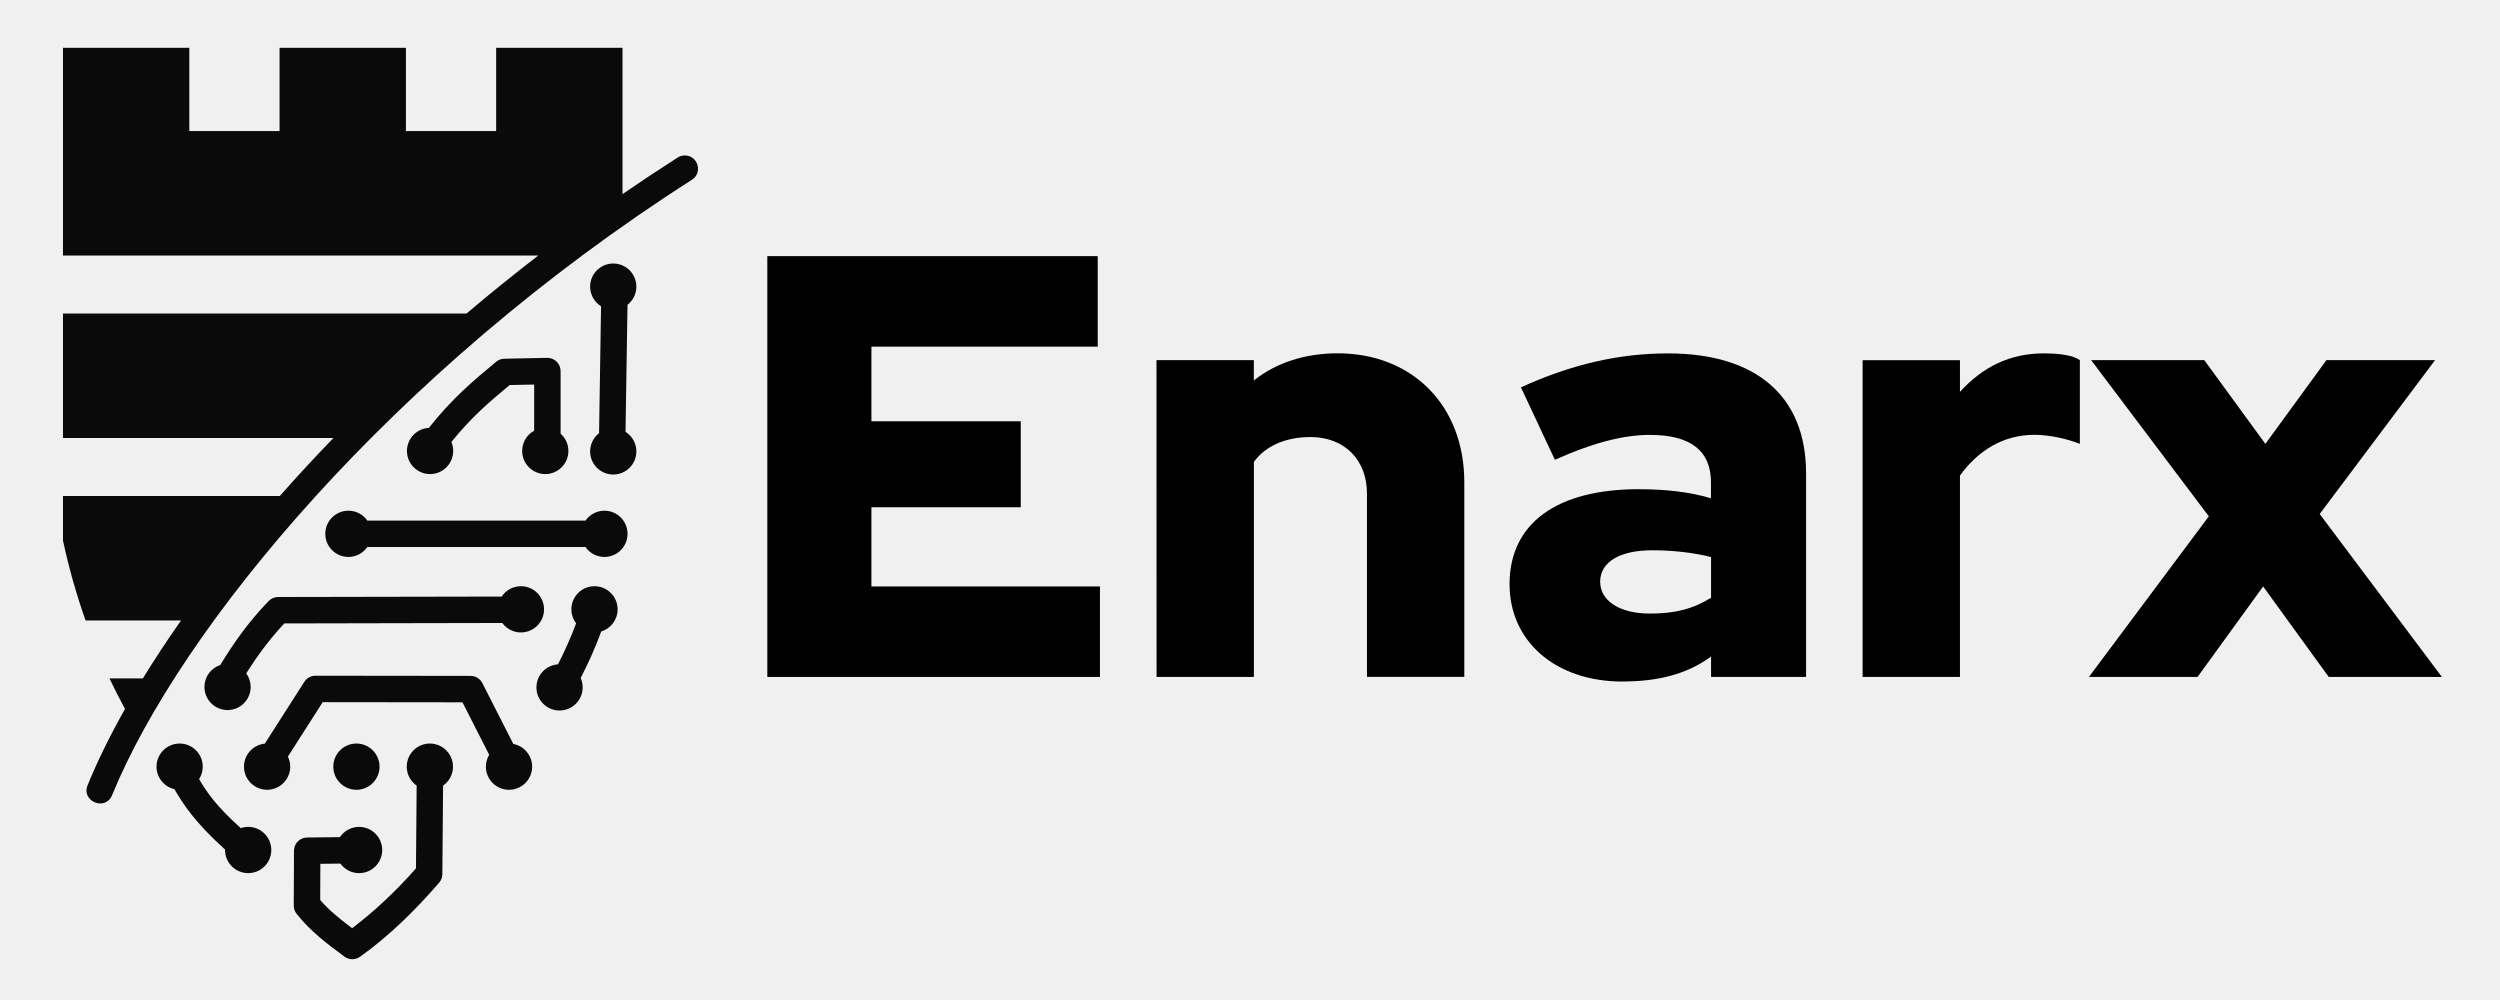
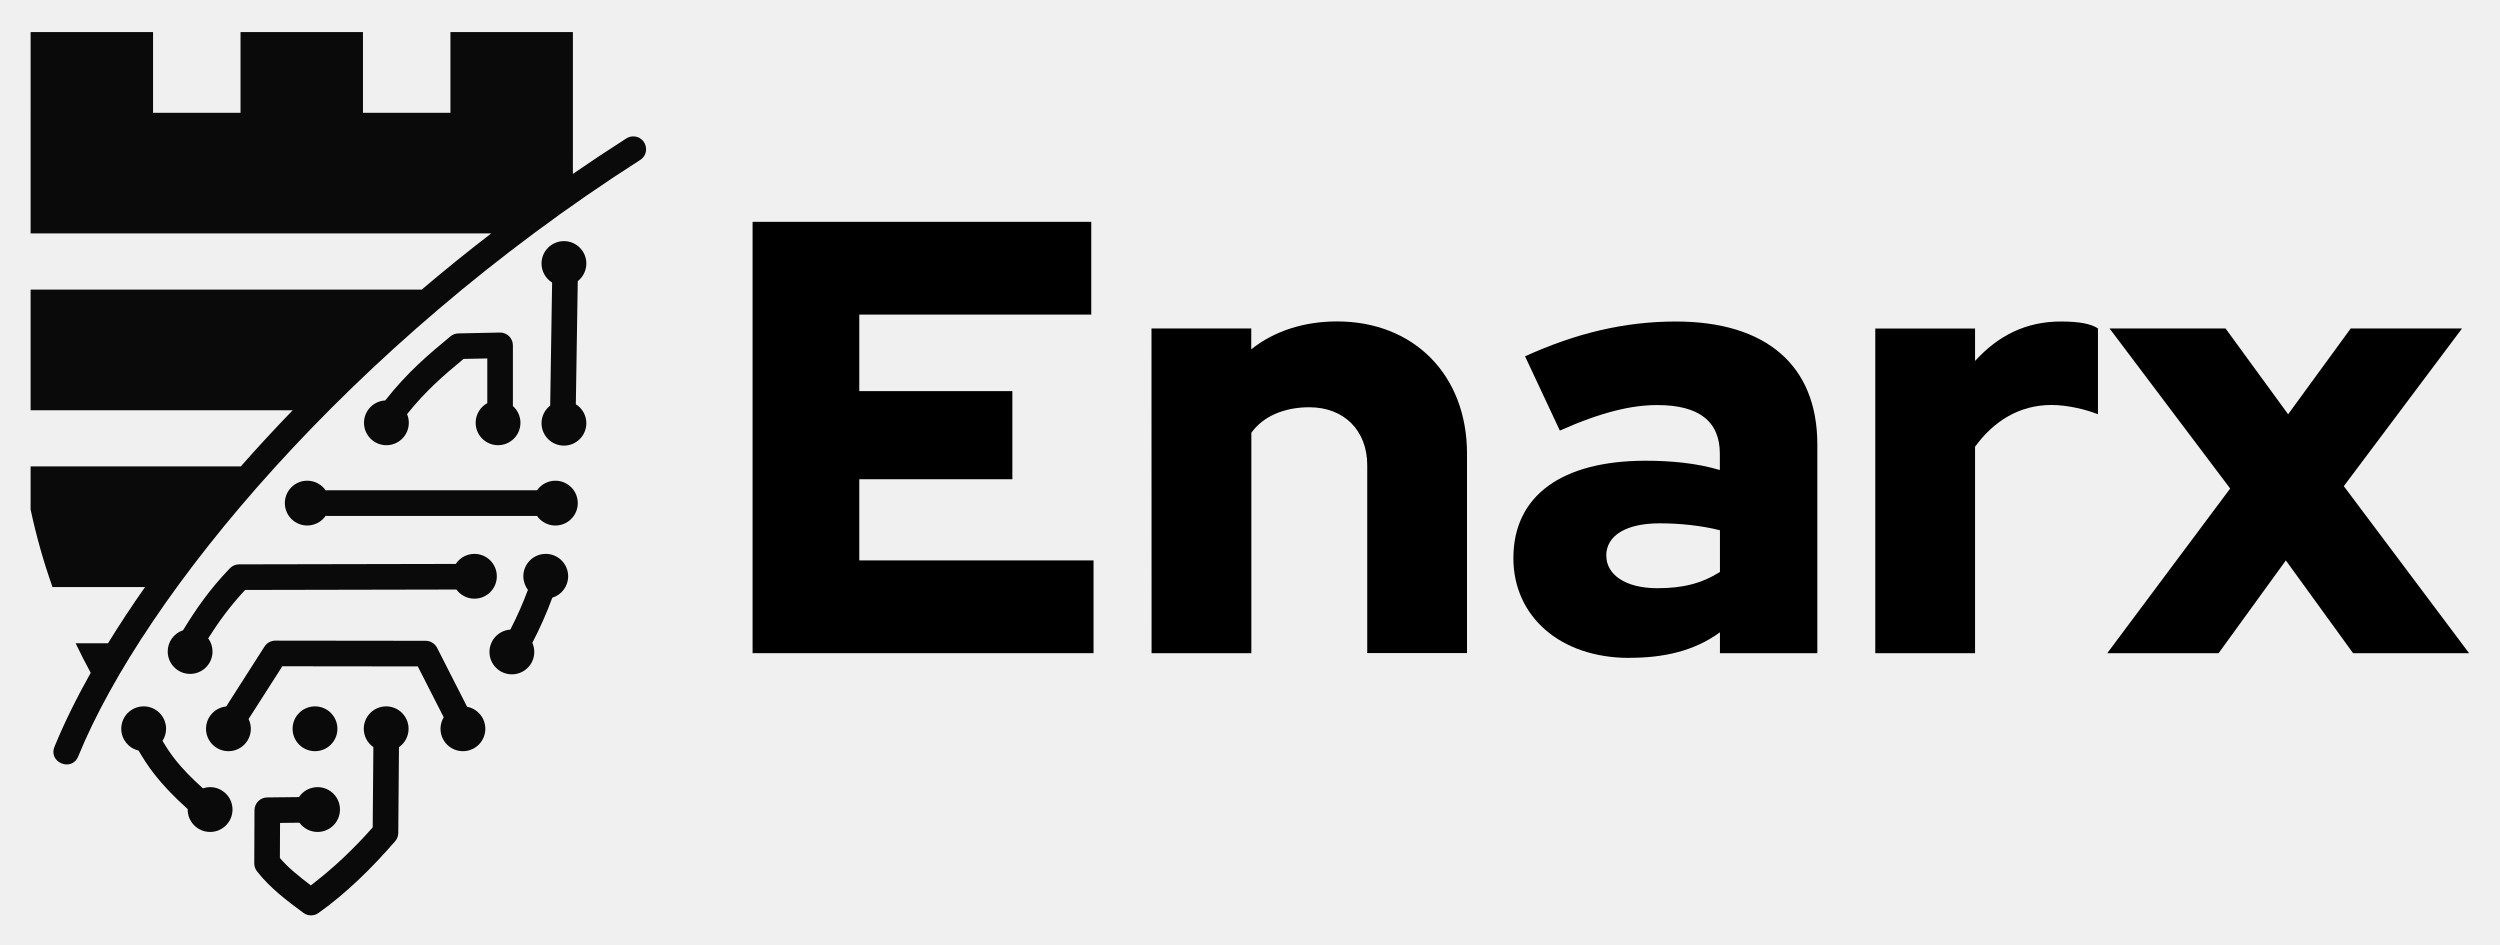
- <svg xmlns="http://www.w3.org/2000/svg" width="250mm" height="100mm" viewBox="0 0 250 100" version="1.1" id="svg1613">
+ <svg xmlns="http://www.w3.org/2000/svg" width="243.896mm" height="92.175mm" viewBox="0 0 243.896 92.175" version="1.1" id="svg1613">
  <defs id="defs1607">
    <clipPath id="c0">
      <path d="M 15.4,369 V 19.8 H 329.5 V 369 Z" id="path1569" />
    </clipPath>
    <style type="text/css" id="style1572">
.g0{
fill: #000001;
}
.g1{
fill: #FFFFFF;
}
.g2{
fill: #AFB4AF;
}
.g3{
fill: #CBD1C9;
}
.g4{
fill: none;
stroke: #AFB4AF;
stroke-width: 1.222;
stroke-linecap: butt;
stroke-linejoin: miter;
}
.g5{
fill: none;
stroke: #AFB4AF;
stroke-width: 1.527;
stroke-linecap: butt;
stroke-linejoin: miter;
}
</style>
  </defs>
-   <g id="layer1" transform="translate(0,-225)">
-     <path style="display:inline;opacity:1;fill:#0a0a0a;fill-opacity:1;stroke:none;stroke-width:9.117;stroke-linecap:round;stroke-linejoin:miter;stroke-miterlimit:4;stroke-dasharray:none;stroke-opacity:1;paint-order:stroke fill markers" d="m 6.298,229.781 v 8.327 h -6.814e-4 v 12.448 H 53.823 c -2.471,1.904 -4.864,3.839 -7.171,5.797 H 6.298 v 12.448 H 33.342 c -1.875,1.936 -3.66,3.872 -5.36,5.797 H 6.298 v 4.447 c 0.579,2.713 1.334,5.385 2.259,8.001 h 9.548 c -1.388,1.974 -2.662,3.91 -3.82,5.797 h -3.341 c 0.491,1.03 1.009,2.047 1.555,3.049 -1.497,2.664 -2.75,5.215 -3.727,7.605 -0.701,1.646 1.795,2.665 2.446,0.999 6.782,-16.593 27.936,-42.325 57.957,-61.507 1.136,-0.706 0.625,-2.459 -0.712,-2.444 -0.253,0.003 -0.499,0.078 -0.71,0.216 -1.869,1.194 -3.704,2.413 -5.504,3.652 v -2.186 h 6.84e-4 v -12.448 H 49.615 v 8.327 h -9.024 v -8.327 H 27.957 v 8.327 h -9.024 v -8.327 z m 55.027,21.57 c -1.277,1.7e-4 -2.312,1.035 -2.312,2.312 4.53e-4,0.799 0.414,1.541 1.092,1.963 l -0.199,12.692 c -0.562,0.437 -0.892,1.109 -0.893,1.822 -2.06e-4,1.277 1.035,2.312 2.312,2.313 1.277,-1.7e-4 2.312,-1.036 2.312,-2.313 -4.83e-4,-0.796 -0.41,-1.536 -1.085,-1.958 l 0.199,-12.702 c 0.559,-0.438 0.885,-1.107 0.886,-1.817 -1.73e-4,-1.277 -1.035,-2.312 -2.312,-2.312 z m -6.613,9.434 -4.284,0.087 c -0.297,0.007 -0.584,0.114 -0.812,0.305 -2.22,1.835 -4.452,3.707 -6.73,6.613 -1.227,0.064 -2.19,1.077 -2.191,2.306 1.7e-4,1.277 1.035,2.312 2.312,2.312 1.277,2e-4 2.312,-1.035 2.313,-2.312 4.7e-5,-0.307 -0.061,-0.611 -0.18,-0.894 1.932,-2.42 3.807,-4.026 5.825,-5.698 l 2.452,-0.049 v 4.613 c -0.741,0.406 -1.201,1.183 -1.201,2.028 1.76e-4,1.277 1.035,2.312 2.312,2.312 1.277,-1.7e-4 2.312,-1.035 2.312,-2.312 -0.001,-0.661 -0.285,-1.29 -0.78,-1.728 v -6.262 c 2.3e-5,-0.74 -0.607,-1.336 -1.347,-1.321 z m -19.871,15.285 c -1.277,1.7e-4 -2.312,1.035 -2.312,2.312 -2.05e-4,1.277 1.035,2.312 2.312,2.313 0.759,-8.6e-4 1.47,-0.374 1.901,-1 0.051,0.006 0.103,0.008 0.154,0.008 h 21.65 c 0.432,0.621 1.14,0.992 1.897,0.992 1.277,-1.6e-4 2.312,-1.036 2.312,-2.313 -1.66e-4,-1.277 -1.035,-2.312 -2.312,-2.312 -0.755,10e-4 -1.462,0.371 -1.893,0.99 h -21.653 c -0.051,-8.1e-4 -0.103,10e-4 -0.154,0.007 -0.432,-0.624 -1.142,-0.997 -1.902,-0.997 z m 17.25,7.551 c -0.776,3.2e-4 -1.499,0.39 -1.927,1.036 l -22.353,0.043 c -0.358,7.5e-4 -0.701,0.147 -0.95,0.406 -2.114,2.199 -3.493,4.206 -4.835,6.395 -0.945,0.314 -1.583,1.197 -1.583,2.192 -2.11e-4,1.277 1.035,2.312 2.312,2.313 1.277,-1.7e-4 2.312,-1.036 2.312,-2.313 -9.2e-4,-0.488 -0.157,-0.964 -0.444,-1.359 1.102,-1.74 2.235,-3.297 3.808,-4.991 l 21.799,-0.044 c 0.435,0.594 1.126,0.945 1.862,0.946 1.277,-1.7e-4 2.312,-1.036 2.312,-2.313 -1.74e-4,-1.277 -1.035,-2.312 -2.312,-2.312 z m 7.359,0 c -1.277,1.8e-4 -2.312,1.035 -2.312,2.312 10e-4,0.505 0.167,0.996 0.474,1.398 -0.52,1.401 -1.127,2.768 -1.815,4.103 -1.212,0.083 -2.153,1.089 -2.155,2.304 -2.06e-4,1.277 1.035,2.312 2.312,2.313 1.277,2.3e-4 2.313,-1.035 2.313,-2.313 -7.07e-4,-0.324 -0.069,-0.643 -0.201,-0.939 0.783,-1.506 1.473,-3.057 2.061,-4.654 0.972,-0.297 1.637,-1.195 1.637,-2.211 -1.75e-4,-1.277 -1.036,-2.312 -2.313,-2.312 z m -27.903,8.95 c -0.452,1.4e-4 -0.872,0.231 -1.114,0.612 l -3.953,6.182 c -1.182,0.118 -2.083,1.113 -2.082,2.301 1.75e-4,1.277 1.035,2.312 2.312,2.312 1.277,2.1e-4 2.312,-1.035 2.313,-2.312 -9.33e-4,-0.349 -0.081,-0.693 -0.234,-1.006 l 3.481,-5.444 13.978,0.016 2.672,5.248 c -0.215,0.358 -0.33,0.768 -0.33,1.187 1.74e-4,1.277 1.036,2.312 2.313,2.312 1.277,-1.7e-4 2.312,-1.035 2.312,-2.312 -4.1e-4,-1.111 -0.79,-2.064 -1.882,-2.271 l -3.097,-6.084 c -0.225,-0.443 -0.68,-0.723 -1.177,-0.723 z m -13.584,6.783 c -1.277,1.7e-4 -2.312,1.036 -2.312,2.313 0.001,1.073 0.741,2.004 1.786,2.248 0.875,1.47 1.963,3.241 5.07,6.04 -8.12e-4,0.015 -0.001,0.03 -0.002,0.046 1.69e-4,1.277 1.036,2.312 2.313,2.312 1.277,-1.8e-4 2.312,-1.035 2.312,-2.312 2.01e-4,-1.277 -1.035,-2.312 -2.312,-2.313 -0.253,6.8e-4 -0.504,0.043 -0.744,0.125 -2.523,-2.281 -3.392,-3.598 -4.164,-4.901 0.238,-0.372 0.365,-0.804 0.365,-1.246 2.06e-4,-1.277 -1.035,-2.313 -2.313,-2.313 z m 17.68,0 c -1.277,-2.1e-4 -2.313,1.035 -2.313,2.313 1.71e-4,1.277 1.036,2.312 2.313,2.312 1.277,-1.8e-4 2.312,-1.035 2.312,-2.312 2.05e-4,-1.277 -1.035,-2.312 -2.312,-2.313 z m 7.343,0 c -1.277,1.7e-4 -2.312,1.036 -2.312,2.313 0.001,0.755 0.371,1.462 0.991,1.893 l -0.068,8.278 c -2.006,2.278 -4.132,4.272 -6.385,5.987 -1.197,-0.911 -2.345,-1.82 -3.192,-2.828 l 0.016,-3.615 2.003,-0.023 c 0.434,0.599 1.129,0.954 1.869,0.955 1.277,-1.8e-4 2.312,-1.035 2.312,-2.312 2.06e-4,-1.277 -1.035,-2.312 -2.312,-2.313 -0.771,5.3e-4 -1.491,0.385 -1.92,1.026 l -3.284,0.037 c -0.721,0.01 -1.302,0.594 -1.305,1.316 l -0.023,5.486 c -0.001,0.297 0.098,0.587 0.281,0.821 1.365,1.744 3.115,3.05 4.792,4.289 0.46,0.339 1.085,0.344 1.551,0.013 2.906,-2.069 5.494,-4.619 7.912,-7.403 0.206,-0.238 0.321,-0.542 0.323,-0.857 l 0.073,-8.853 c 0.621,-0.432 0.991,-1.14 0.991,-1.897 2.04e-4,-1.277 -1.035,-2.313 -2.313,-2.313 z" id="rect1593-3-5" />
-     <g id="g3481" style="fill:#000000;stroke:none;stroke-width:0.662;stroke-linecap:round;stroke-miterlimit:4;stroke-dasharray:none;stroke-opacity:1;paint-order:stroke fill markers" transform="matrix(8.552892,0,0,8.552892,-773.2193,-2132.213)">
-       <path d="m 99.376,283.519 h 3.889 v -1.058 h -2.672 v -0.926 h 1.746 v -1.005 h -1.746 v -0.873 h 2.646 v -1.058 h -3.863 z" class="g1" id="path1696" style="fill:#000000;stroke:none;stroke-width:0.662;stroke-linecap:round;stroke-miterlimit:4;stroke-dasharray:none;stroke-opacity:1;paint-order:stroke fill markers" />
-       <path d="m 103.927,283.519 h 1.138 v -2.514 c 0.132,-0.185 0.37,-0.291 0.661,-0.291 0.397,0 0.661,0.265 0.661,0.661 v 2.143 h 1.138 v -2.275 c 0,-0.9 -0.609,-1.508 -1.482,-1.508 -0.37,0 -0.714,0.106 -0.979,0.318 v -0.238 h -1.138 z" class="g1" id="path1698" style="fill:#000000;stroke:none;stroke-width:0.662;stroke-linecap:round;stroke-miterlimit:4;stroke-dasharray:none;stroke-opacity:1;paint-order:stroke fill markers" />
-       <path d="m 109.378,283.572 c 0.397,0 0.741,-0.079 1.032,-0.291 v 0.238 h 1.111 v -2.381 c 0,-0.9 -0.582,-1.402 -1.614,-1.402 -0.582,0 -1.138,0.132 -1.72,0.397 l 0.397,0.847 c 0.476,-0.212 0.82,-0.291 1.111,-0.291 0.476,0 0.714,0.185 0.714,0.556 v 0.185 c -0.265,-0.079 -0.556,-0.106 -0.847,-0.106 -0.953,0 -1.508,0.397 -1.508,1.111 0,0.661 0.529,1.138 1.323,1.138 z m -0.265,-1.164 c 0,-0.238 0.238,-0.37 0.609,-0.37 0.238,0 0.476,0.026 0.688,0.079 v 0.476 c -0.212,0.132 -0.423,0.185 -0.714,0.185 -0.37,0 -0.582,-0.159 -0.582,-0.37 z" class="g1" id="path1700" style="fill:#000000;stroke:none;stroke-width:0.662;stroke-linecap:round;stroke-miterlimit:4;stroke-dasharray:none;stroke-opacity:1;paint-order:stroke fill markers" />
-       <path d="m 112.182,283.519 h 1.138 v -2.355 c 0.212,-0.291 0.503,-0.476 0.873,-0.476 0.185,0 0.397,0.053 0.529,0.106 v -0.979 c -0.079,-0.053 -0.212,-0.079 -0.423,-0.079 -0.397,0 -0.714,0.159 -0.979,0.45 v -0.37 h -1.138 z" class="g1" id="path1702" style="fill:#000000;stroke:none;stroke-width:0.662;stroke-linecap:round;stroke-miterlimit:4;stroke-dasharray:none;stroke-opacity:1;paint-order:stroke fill markers" />
-       <path d="m 114.828,283.519 h 1.27 l 0.767,-1.058 0.767,1.058 h 1.323 l -1.429,-1.905 1.349,-1.799 h -1.27 l -0.714,0.979 -0.714,-0.979 h -1.323 l 1.376,1.826 z" class="g1" id="path1704" style="fill:#000000;stroke:none;stroke-width:0.662;stroke-linecap:round;stroke-miterlimit:4;stroke-dasharray:none;stroke-opacity:1;paint-order:stroke fill markers" />
+   <g id="layer1" transform="translate(-6.297706,-232.1003)">
+     <path style="display:inline;opacity:1;fill:#0a0a0a;fill-opacity:1;stroke:none;stroke-width:8.62;stroke-linecap:round;stroke-linejoin:miter;stroke-miterlimit:4;stroke-dasharray:none;stroke-opacity:1;paint-order:stroke fill markers" d="m 9.285,235.229 v 7.873 h -6.443e-4 v 11.769 H 54.22 c -2.337,1.8 -4.599,3.63 -6.78,5.482 H 9.284 v 11.769 H 34.855 c -1.773,1.831 -3.461,3.661 -5.068,5.482 H 9.284 v 4.205 c 0.548,2.565 1.261,5.092 2.136,7.565 h 9.028 c -1.312,1.866 -2.517,3.697 -3.612,5.482 h -3.159 c 0.464,0.974 0.954,1.935 1.47,2.883 -1.415,2.519 -2.6,4.931 -3.524,7.191 -0.663,1.556 1.698,2.52 2.313,0.944 6.413,-15.689 26.414,-40.019 54.8,-58.157 1.074,-0.667 0.591,-2.325 -0.673,-2.311 -0.239,0.003 -0.472,0.074 -0.671,0.205 -1.767,1.129 -3.502,2.282 -5.204,3.453 v -2.066 h 6.47e-4 V 235.229 H 50.241 v 7.873 h -8.533 v -7.873 H 29.763 v 7.873 h -8.533 v -7.873 z m 52.029,20.395 c -1.207,1.6e-4 -2.186,0.979 -2.186,2.186 4.29e-4,0.756 0.391,1.457 1.033,1.856 L 59.973,271.666 c -0.532,0.413 -0.843,1.049 -0.844,1.722 -1.95e-4,1.207 0.978,2.186 2.186,2.187 1.207,-1.6e-4 2.186,-0.979 2.186,-2.187 -4.56e-4,-0.753 -0.388,-1.452 -1.026,-1.851 l 0.188,-12.01 c 0.528,-0.414 0.837,-1.047 0.838,-1.718 -1.63e-4,-1.207 -0.979,-2.186 -2.186,-2.186 z m -6.253,8.92 -4.05,0.083 c -0.281,0.007 -0.552,0.108 -0.768,0.288 -2.099,1.735 -4.209,3.505 -6.363,6.252 -1.16,0.061 -2.07,1.019 -2.072,2.181 1.6e-4,1.207 0.979,2.186 2.186,2.186 1.207,1.9e-4 2.186,-0.978 2.187,-2.186 4.4e-5,-0.29 -0.058,-0.577 -0.17,-0.845 1.827,-2.288 3.6,-3.806 5.508,-5.387 l 2.318,-0.047 v 4.361 c -0.7,0.384 -1.136,1.119 -1.136,1.917 1.67e-4,1.207 0.979,2.186 2.186,2.186 1.207,-1.6e-4 2.186,-0.979 2.186,-2.186 -10e-4,-0.625 -0.27,-1.22 -0.738,-1.634 v -5.921 c 2.2e-5,-0.7 -0.574,-1.263 -1.274,-1.249 z m -18.789,14.452 c -1.207,1.6e-4 -2.186,0.979 -2.186,2.186 -1.94e-4,1.207 0.978,2.186 2.186,2.187 0.718,-8.1e-4 1.39,-0.354 1.797,-0.945 0.048,0.006 0.097,0.008 0.146,0.008 h 20.471 c 0.408,0.587 1.078,0.938 1.793,0.938 1.207,-1.5e-4 2.186,-0.979 2.186,-2.187 -1.57e-4,-1.207 -0.979,-2.186 -2.186,-2.186 -0.714,9.4e-4 -1.382,0.351 -1.79,0.936 H 38.216 c -0.049,-7.7e-4 -0.097,9.5e-4 -0.145,0.007 -0.408,-0.59 -1.08,-0.943 -1.798,-0.943 z m 16.31,7.14 c -0.733,3e-4 -1.418,0.368 -1.822,0.98 l -21.135,0.041 c -0.339,7.1e-4 -0.663,0.139 -0.898,0.383 -1.999,2.079 -3.303,3.976 -4.571,6.046 -0.893,0.297 -1.496,1.132 -1.497,2.073 -2e-4,1.207 0.978,2.186 2.186,2.187 1.207,-1.6e-4 2.186,-0.979 2.186,-2.187 -8.7e-4,-0.462 -0.148,-0.912 -0.42,-1.285 1.042,-1.645 2.113,-3.118 3.6,-4.719 l 20.611,-0.041 c 0.411,0.561 1.065,0.893 1.76,0.894 1.207,-1.6e-4 2.186,-0.979 2.186,-2.187 -1.65e-4,-1.207 -0.979,-2.186 -2.186,-2.186 z m 6.958,0 c -1.207,1.7e-4 -2.186,0.979 -2.186,2.186 9.45e-4,0.478 0.158,0.942 0.448,1.321 -0.492,1.325 -1.066,2.617 -1.716,3.88 -1.146,0.078 -2.036,1.03 -2.037,2.178 -1.95e-4,1.207 0.978,2.186 2.186,2.187 1.208,2.2e-4 2.187,-0.979 2.187,-2.187 -6.69e-4,-0.306 -0.066,-0.608 -0.19,-0.888 0.74,-1.424 1.393,-2.89 1.948,-4.401 0.919,-0.281 1.548,-1.13 1.547,-2.091 -1.65e-4,-1.207 -0.979,-2.186 -2.187,-2.186 z m -26.383,8.463 c -0.427,1.3e-4 -0.824,0.218 -1.054,0.578 l -3.737,5.846 c -1.118,0.112 -1.969,1.052 -1.969,2.176 1.65e-4,1.207 0.979,2.186 2.186,2.186 1.207,2e-4 2.186,-0.978 2.187,-2.186 -8.82e-4,-0.33 -0.076,-0.655 -0.221,-0.952 l 3.292,-5.147 13.217,0.015 2.527,4.962 c -0.204,0.339 -0.312,0.727 -0.312,1.122 1.65e-4,1.207 0.979,2.186 2.187,2.186 1.207,-1.6e-4 2.186,-0.979 2.186,-2.186 -3.87e-4,-1.05 -0.747,-1.952 -1.779,-2.147 l -2.928,-5.752 c -0.213,-0.419 -0.643,-0.683 -1.113,-0.684 z m -12.844,6.413 c -1.207,1.6e-4 -2.186,0.979 -2.186,2.187 0.001,1.015 0.701,1.895 1.689,2.126 0.827,1.39 1.856,3.065 4.794,5.711 -7.67e-4,0.015 -0.001,0.029 -0.002,0.043 1.6e-4,1.207 0.979,2.186 2.187,2.186 1.207,-1.7e-4 2.186,-0.979 2.186,-2.186 1.9e-4,-1.207 -0.978,-2.186 -2.186,-2.187 -0.239,6.4e-4 -0.477,0.041 -0.703,0.118 -2.386,-2.157 -3.207,-3.402 -3.937,-4.634 0.225,-0.352 0.345,-0.761 0.345,-1.178 1.94e-4,-1.208 -0.979,-2.187 -2.187,-2.187 z m 16.716,0 c -1.208,-2e-4 -2.187,0.979 -2.187,2.187 1.62e-4,1.207 0.979,2.186 2.187,2.186 1.207,-1.7e-4 2.186,-0.979 2.186,-2.186 1.94e-4,-1.207 -0.978,-2.186 -2.186,-2.187 z m 6.943,0 c -1.207,1.6e-4 -2.186,0.979 -2.186,2.187 0.001,0.714 0.351,1.382 0.937,1.79 l -0.065,7.827 c -1.896,2.154 -3.907,4.04 -6.037,5.66 -1.131,-0.861 -2.217,-1.721 -3.018,-2.674 l 0.015,-3.418 1.893,-0.022 c 0.411,0.567 1.068,0.902 1.768,0.903 1.207,-1.7e-4 2.186,-0.979 2.186,-2.186 1.95e-4,-1.207 -0.978,-2.186 -2.186,-2.187 -0.729,5e-4 -1.41,0.364 -1.815,0.97 l -3.105,0.035 c -0.682,0.009 -1.231,0.562 -1.234,1.244 l -0.022,5.187 c -0.001,0.281 0.093,0.555 0.266,0.776 1.29,1.649 2.945,2.884 4.531,4.056 0.435,0.321 1.026,0.326 1.466,0.012 2.748,-1.956 5.194,-4.368 7.481,-7 0.195,-0.225 0.303,-0.512 0.305,-0.81 l 0.069,-8.37 c 0.587,-0.409 0.937,-1.078 0.937,-1.793 1.93e-4,-1.208 -0.979,-2.187 -2.187,-2.187 z" id="rect1593-3-5" />
+     <g id="g3481" style="fill:#000000;stroke:none;stroke-width:0.662;stroke-linecap:round;stroke-miterlimit:4;stroke-dasharray:none;stroke-opacity:1;paint-order:stroke fill markers" transform="matrix(8.552892,0,0,8.552892,-770.2329,-2129.085)">
+       <g id="g442">
+         <path d="m 99.376,283.519 h 3.889 v -1.058 h -2.672 v -0.926 h 1.746 v -1.005 h -1.746 v -0.873 h 2.646 v -1.058 h -3.863 z" class="g1" id="path1696" style="fill:#000000;stroke:none;stroke-width:0.662;stroke-linecap:round;stroke-miterlimit:4;stroke-dasharray:none;stroke-opacity:1;paint-order:stroke fill markers" />
+         <path d="m 103.927,283.519 h 1.138 v -2.514 c 0.132,-0.185 0.37,-0.291 0.661,-0.291 0.397,0 0.661,0.265 0.661,0.661 v 2.143 h 1.138 v -2.275 c 0,-0.9 -0.609,-1.508 -1.482,-1.508 -0.37,0 -0.714,0.106 -0.979,0.318 v -0.238 h -1.138 z" class="g1" id="path1698" style="fill:#000000;stroke:none;stroke-width:0.662;stroke-linecap:round;stroke-miterlimit:4;stroke-dasharray:none;stroke-opacity:1;paint-order:stroke fill markers" />
+         <path d="m 109.378,283.572 c 0.397,0 0.741,-0.079 1.032,-0.291 v 0.238 h 1.111 v -2.381 c 0,-0.9 -0.582,-1.402 -1.614,-1.402 -0.582,0 -1.138,0.132 -1.72,0.397 l 0.397,0.847 c 0.476,-0.212 0.82,-0.291 1.111,-0.291 0.476,0 0.714,0.185 0.714,0.556 v 0.185 c -0.265,-0.079 -0.556,-0.106 -0.847,-0.106 -0.953,0 -1.508,0.397 -1.508,1.111 0,0.661 0.529,1.138 1.323,1.138 z m -0.265,-1.164 c 0,-0.238 0.238,-0.37 0.609,-0.37 0.238,0 0.476,0.026 0.688,0.079 v 0.476 c -0.212,0.132 -0.423,0.185 -0.714,0.185 -0.37,0 -0.582,-0.159 -0.582,-0.37 z" class="g1" id="path1700" style="fill:#000000;stroke:none;stroke-width:0.662;stroke-linecap:round;stroke-miterlimit:4;stroke-dasharray:none;stroke-opacity:1;paint-order:stroke fill markers" />
+         <path d="m 112.182,283.519 h 1.138 v -2.355 c 0.212,-0.291 0.503,-0.476 0.873,-0.476 0.185,0 0.397,0.053 0.529,0.106 v -0.979 c -0.079,-0.053 -0.212,-0.079 -0.423,-0.079 -0.397,0 -0.714,0.159 -0.979,0.45 v -0.37 h -1.138 z" class="g1" id="path1702" style="fill:#000000;stroke:none;stroke-width:0.662;stroke-linecap:round;stroke-miterlimit:4;stroke-dasharray:none;stroke-opacity:1;paint-order:stroke fill markers" />
+         <path d="m 114.828,283.519 h 1.27 l 0.767,-1.058 0.767,1.058 h 1.323 l -1.429,-1.905 1.349,-1.799 h -1.27 l -0.714,0.979 -0.714,-0.979 h -1.323 l 1.376,1.826 z" class="g1" id="path1704" style="fill:#000000;stroke:none;stroke-width:0.662;stroke-linecap:round;stroke-miterlimit:4;stroke-dasharray:none;stroke-opacity:1;paint-order:stroke fill markers" />
+       </g>
    </g>
  </g>
</svg>
